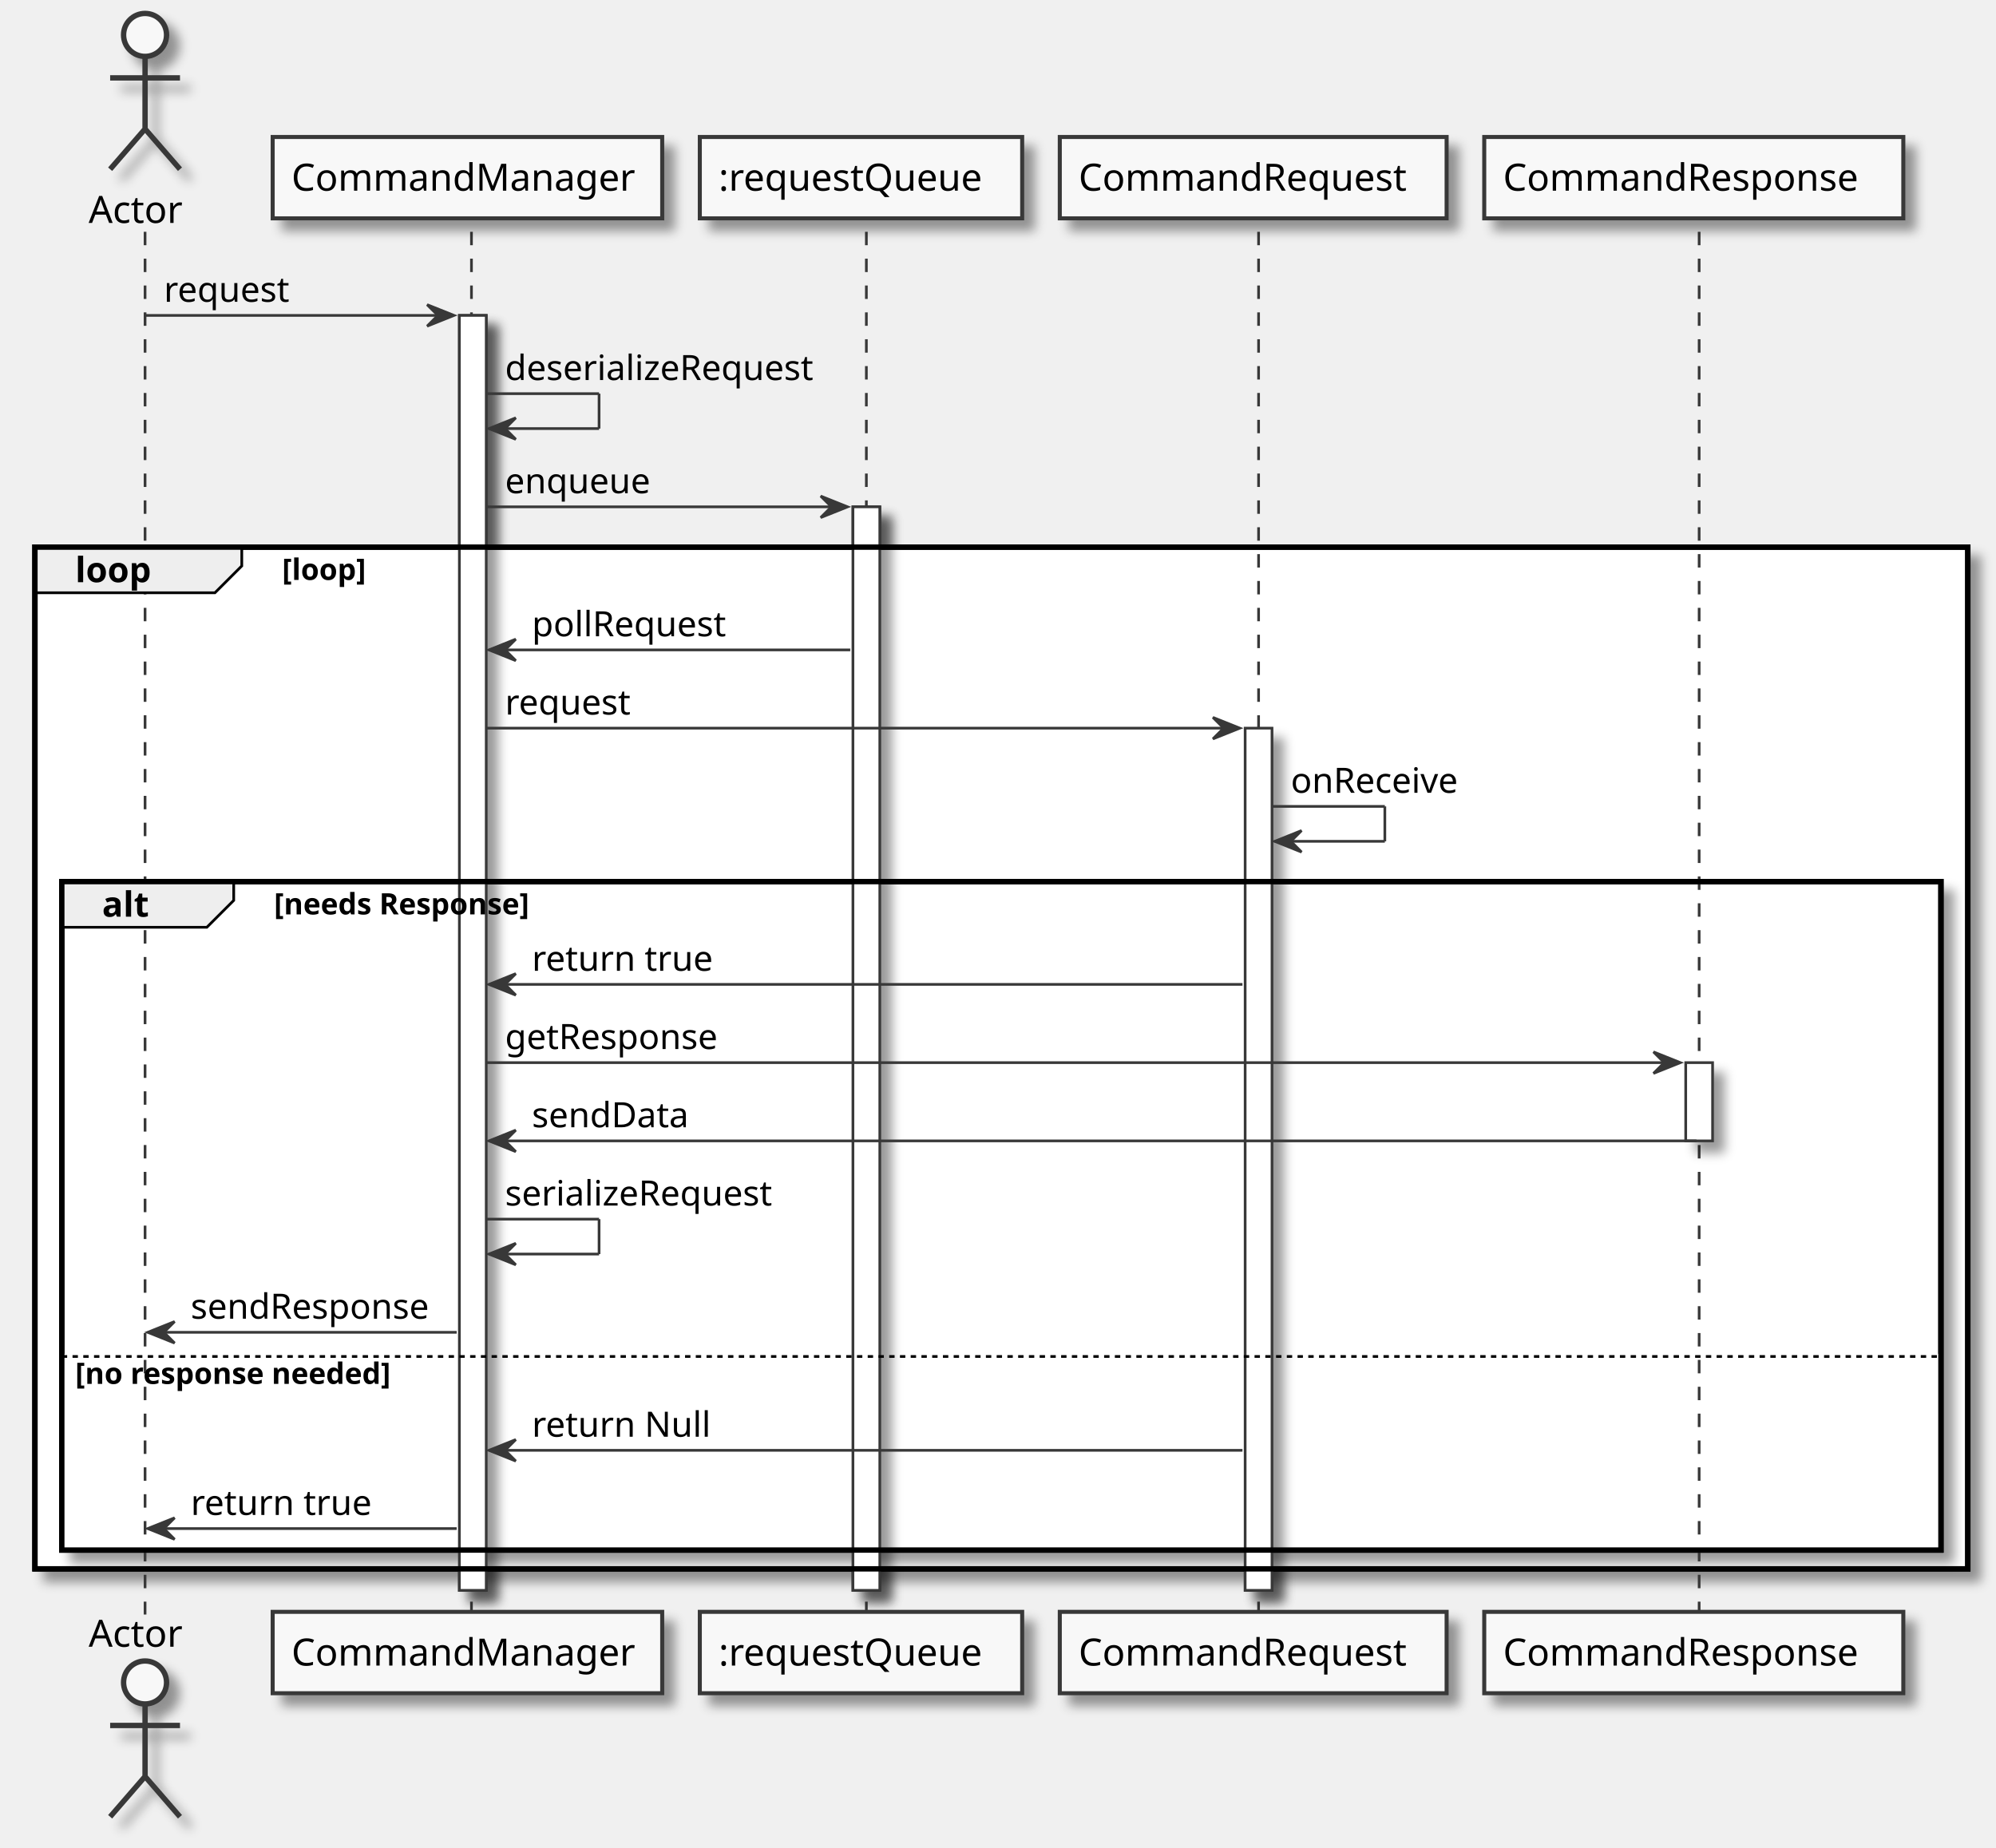
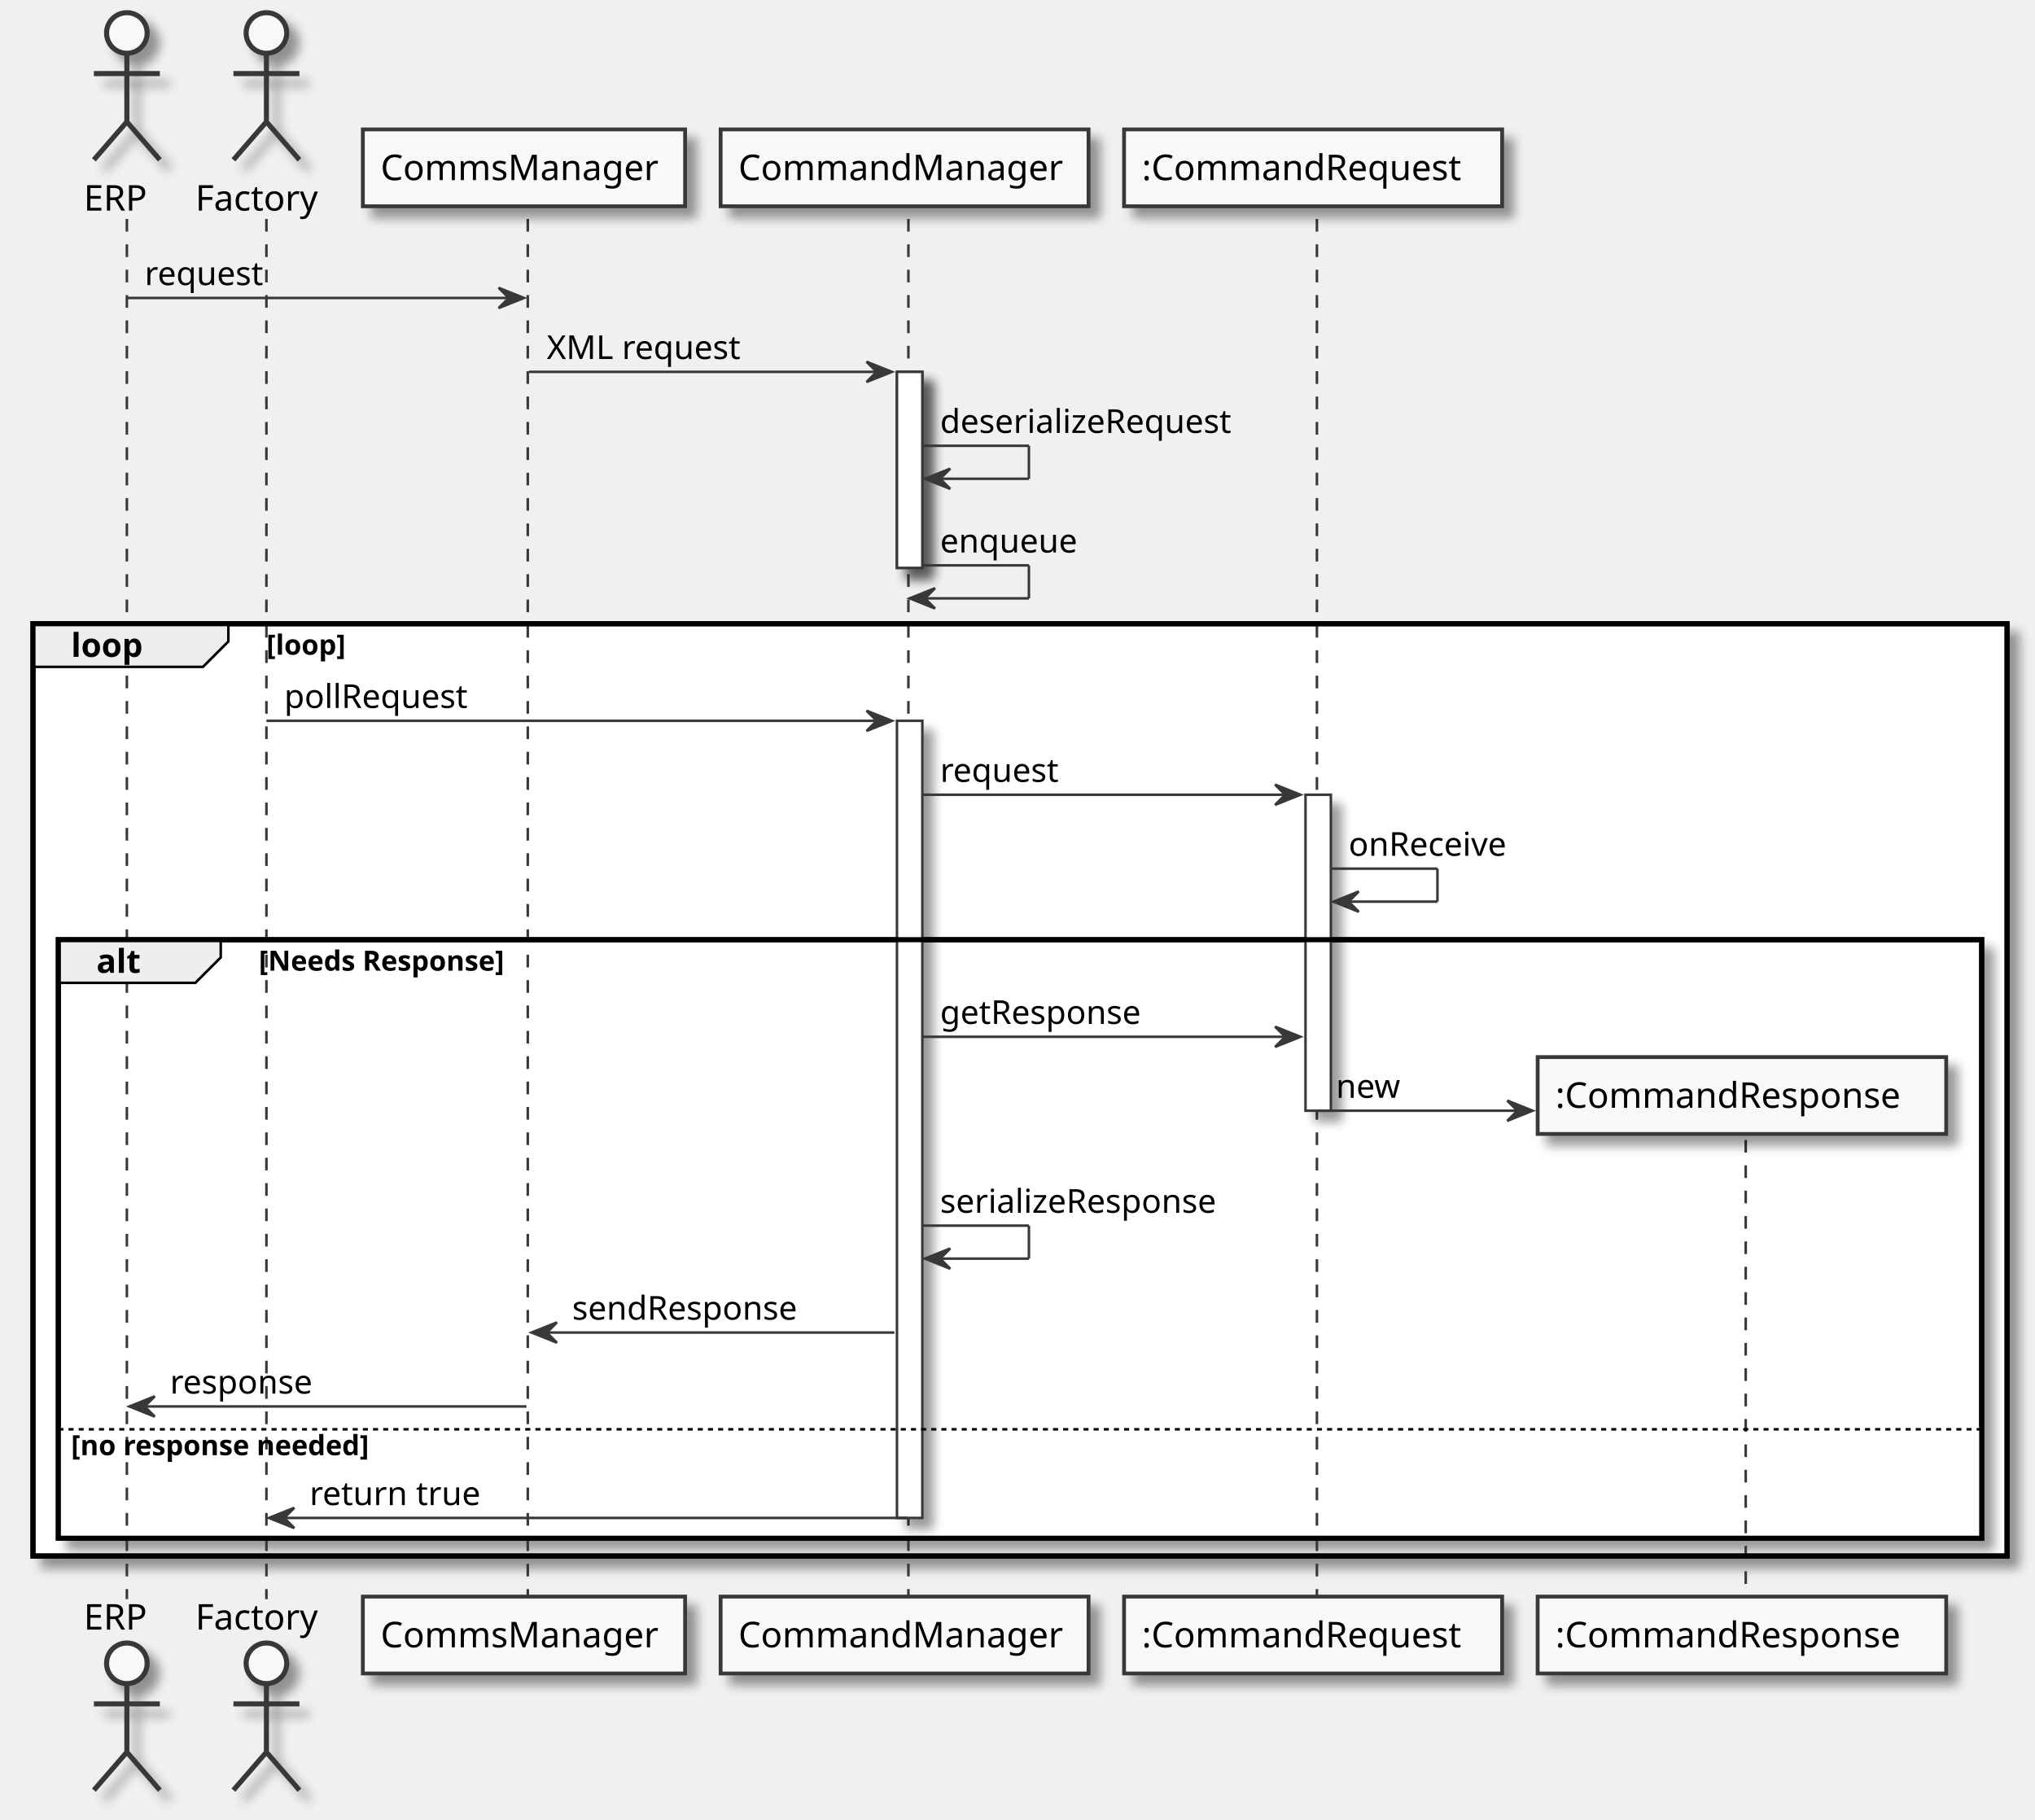
- <svg xmlns="http://www.w3.org/2000/svg" contentScriptType="application/ecmascript" contentStyleType="text/css" height="688px" preserveAspectRatio="none" style="width:743px;height:688px;" version="1.1" viewBox="0 0 743 688" width="743px" zoomAndPan="magnify">
+ <svg xmlns="http://www.w3.org/2000/svg" contentScriptType="application/ecmascript" contentStyleType="text/css" height="717px" preserveAspectRatio="none" style="width:802px;height:717px;" version="1.1" viewBox="0 0 802 717" width="802px" zoomAndPan="magnify">
  <defs>
-     <filter height="300%" id="f1jiksnsho9ofx" width="300%" x="-1" y="-1">
+     <filter height="300%" id="f18auk5xqzw691" width="300%" x="-1" y="-1">
      <feGaussianBlur result="blurOut" stdDeviation="2.0" />
      <feColorMatrix in="blurOut" result="blurOut2" type="matrix" values="0 0 0 0 0 0 0 0 0 0 0 0 0 0 0 0 0 0 .4 0" />
      <feOffset dx="4.0" dy="4.0" in="blurOut2" result="blurOut3" />
      <feBlend in="SourceGraphic" in2="blurOut3" mode="normal" />
    </filter>
  </defs>
  <g>
-     <rect fill="#FFFFFF" filter="url(#f1jiksnsho9ofx)" height="474.664" style="stroke: #383838; stroke-width: 1.0;" width="10" x="171" y="117.43" />
-     <rect fill="#FFFFFF" filter="url(#f1jiksnsho9ofx)" height="403.398" style="stroke: #383838; stroke-width: 1.0;" width="10" x="317.5" y="188.695" />
-     <rect fill="#FFFFFF" filter="url(#f1jiksnsho9ofx)" height="321" style="stroke: #383838; stroke-width: 1.0;" width="10" x="463.5" y="271.094" />
-     <rect fill="#FFFFFF" filter="url(#f1jiksnsho9ofx)" height="29.133" style="stroke: #383838; stroke-width: 1.0;" width="10" x="627.5" y="395.625" />
-     <rect fill="#FFFFFF" filter="url(#f1jiksnsho9ofx)" height="380.398" style="stroke: #000000; stroke-width: 2.0;" width="719.5" x="13" y="203.695" />
-     <rect fill="#FFFFFF" filter="url(#f1jiksnsho9ofx)" height="248.867" style="stroke: #000000; stroke-width: 2.0;" width="699.5" x="23" y="328.227" />
-     <rect fill="#FFFFFF" height="73.07" style="stroke: none; stroke-width: 1.0;" width="699.5" x="23" y="504.023" />
-     <line style="stroke: #383838; stroke-width: 1.0; stroke-dasharray: 5.0,5.0;" x1="54" x2="54" y1="86.297" y2="601.094" />
-     <line style="stroke: #383838; stroke-width: 1.0; stroke-dasharray: 5.0,5.0;" x1="175.5" x2="175.5" y1="86.297" y2="601.094" />
-     <line style="stroke: #383838; stroke-width: 1.0; stroke-dasharray: 5.0,5.0;" x1="322.5" x2="322.5" y1="86.297" y2="601.094" />
-     <line style="stroke: #383838; stroke-width: 1.0; stroke-dasharray: 5.0,5.0;" x1="468.5" x2="468.5" y1="86.297" y2="601.094" />
-     <line style="stroke: #383838; stroke-width: 1.0; stroke-dasharray: 5.0,5.0;" x1="632.5" x2="632.5" y1="86.297" y2="601.094" />
-     <text fill="#000000" font-family="sans-serif" font-size="14" lengthAdjust="spacingAndGlyphs" textLength="36" x="33" y="82.995">Actor</text>
-     <ellipse cx="54" cy="13" fill="#F8F8F8" filter="url(#f1jiksnsho9ofx)" rx="8" ry="8" style="stroke: #383838; stroke-width: 2.0;" />
-     <path d="M54,21 L54,48 M41,29 L67,29 M54,48 L41,63 M54,48 L67,63 " fill="none" filter="url(#f1jiksnsho9ofx)" style="stroke: #383838; stroke-width: 2.0;" />
-     <text fill="#000000" font-family="sans-serif" font-size="14" lengthAdjust="spacingAndGlyphs" textLength="36" x="33" y="613.089">Actor</text>
-     <ellipse cx="54" cy="626.391" fill="#F8F8F8" filter="url(#f1jiksnsho9ofx)" rx="8" ry="8" style="stroke: #383838; stroke-width: 2.0;" />
-     <path d="M54,634.391 L54,661.391 M41,642.391 L67,642.391 M54,661.391 L41,676.391 M54,661.391 L67,676.391 " fill="none" filter="url(#f1jiksnsho9ofx)" style="stroke: #383838; stroke-width: 2.0;" />
-     <rect fill="#F8F8F8" filter="url(#f1jiksnsho9ofx)" height="30.297" style="stroke: #383838; stroke-width: 1.5;" width="145" x="101.5" y="51" />
-     <text fill="#000000" font-family="sans-serif" font-size="14" lengthAdjust="spacingAndGlyphs" textLength="131" x="108.5" y="70.995">CommandManager</text>
-     <rect fill="#F8F8F8" filter="url(#f1jiksnsho9ofx)" height="30.297" style="stroke: #383838; stroke-width: 1.5;" width="145" x="101.5" y="600.094" />
-     <text fill="#000000" font-family="sans-serif" font-size="14" lengthAdjust="spacingAndGlyphs" textLength="131" x="108.5" y="620.089">CommandManager</text>
-     <rect fill="#F8F8F8" filter="url(#f1jiksnsho9ofx)" height="30.297" style="stroke: #383838; stroke-width: 1.5;" width="120" x="260.5" y="51" />
-     <text fill="#000000" font-family="sans-serif" font-size="14" lengthAdjust="spacingAndGlyphs" textLength="106" x="267.5" y="70.995">:requestQueue</text>
-     <rect fill="#F8F8F8" filter="url(#f1jiksnsho9ofx)" height="30.297" style="stroke: #383838; stroke-width: 1.5;" width="120" x="260.5" y="600.094" />
-     <text fill="#000000" font-family="sans-serif" font-size="14" lengthAdjust="spacingAndGlyphs" textLength="106" x="267.5" y="620.089">:requestQueue</text>
-     <rect fill="#F8F8F8" filter="url(#f1jiksnsho9ofx)" height="30.297" style="stroke: #383838; stroke-width: 1.5;" width="144" x="394.5" y="51" />
-     <text fill="#000000" font-family="sans-serif" font-size="14" lengthAdjust="spacingAndGlyphs" textLength="130" x="401.5" y="70.995">CommandRequest</text>
-     <rect fill="#F8F8F8" filter="url(#f1jiksnsho9ofx)" height="30.297" style="stroke: #383838; stroke-width: 1.5;" width="144" x="394.5" y="600.094" />
-     <text fill="#000000" font-family="sans-serif" font-size="14" lengthAdjust="spacingAndGlyphs" textLength="130" x="401.5" y="620.089">CommandRequest</text>
-     <rect fill="#F8F8F8" filter="url(#f1jiksnsho9ofx)" height="30.297" style="stroke: #383838; stroke-width: 1.5;" width="156" x="552.5" y="51" />
-     <text fill="#000000" font-family="sans-serif" font-size="14" lengthAdjust="spacingAndGlyphs" textLength="142" x="559.5" y="70.995">CommandResponse</text>
-     <rect fill="#F8F8F8" filter="url(#f1jiksnsho9ofx)" height="30.297" style="stroke: #383838; stroke-width: 1.5;" width="156" x="552.5" y="600.094" />
-     <text fill="#000000" font-family="sans-serif" font-size="14" lengthAdjust="spacingAndGlyphs" textLength="142" x="559.5" y="620.089">CommandResponse</text>
-     <rect fill="#FFFFFF" filter="url(#f1jiksnsho9ofx)" height="474.664" style="stroke: #383838; stroke-width: 1.0;" width="10" x="171" y="117.43" />
-     <rect fill="#FFFFFF" filter="url(#f1jiksnsho9ofx)" height="403.398" style="stroke: #383838; stroke-width: 1.0;" width="10" x="317.5" y="188.695" />
-     <rect fill="#FFFFFF" filter="url(#f1jiksnsho9ofx)" height="321" style="stroke: #383838; stroke-width: 1.0;" width="10" x="463.5" y="271.094" />
-     <rect fill="#FFFFFF" filter="url(#f1jiksnsho9ofx)" height="29.133" style="stroke: #383838; stroke-width: 1.0;" width="10" x="627.5" y="395.625" />
-     <polygon fill="#383838" points="159,113.43,169,117.43,159,121.43,163,117.43" style="stroke: #383838; stroke-width: 1.0;" />
-     <line style="stroke: #383838; stroke-width: 1.0;" x1="54" x2="165" y1="117.43" y2="117.43" />
-     <text fill="#000000" font-family="sans-serif" font-size="13" lengthAdjust="spacingAndGlyphs" textLength="49" x="61" y="112.364">request</text>
-     <line style="stroke: #383838; stroke-width: 1.0;" x1="181" x2="223" y1="146.562" y2="146.562" />
-     <line style="stroke: #383838; stroke-width: 1.0;" x1="223" x2="223" y1="146.562" y2="159.562" />
-     <line style="stroke: #383838; stroke-width: 1.0;" x1="182" x2="223" y1="159.562" y2="159.562" />
-     <polygon fill="#383838" points="192,155.562,182,159.562,192,163.562,188,159.562" style="stroke: #383838; stroke-width: 1.0;" />
-     <text fill="#000000" font-family="sans-serif" font-size="13" lengthAdjust="spacingAndGlyphs" textLength="120" x="188" y="141.497">deserializeRequest</text>
-     <polygon fill="#383838" points="305.5,184.695,315.5,188.695,305.5,192.695,309.5,188.695" style="stroke: #383838; stroke-width: 1.0;" />
-     <line style="stroke: #383838; stroke-width: 1.0;" x1="181" x2="311.5" y1="188.695" y2="188.695" />
-     <text fill="#000000" font-family="sans-serif" font-size="13" lengthAdjust="spacingAndGlyphs" textLength="56" x="188" y="183.629">enqueue</text>
-     <path d="M13,203.695 L90,203.695 L90,210.695 L80,220.695 L13,220.695 L13,203.695 " fill="#EEEEEE" style="stroke: #000000; stroke-width: 1.0;" />
-     <rect fill="none" height="380.398" style="stroke: #000000; stroke-width: 2.0;" width="719.5" x="13" y="203.695" />
-     <text fill="#000000" font-family="sans-serif" font-size="13" font-weight="bold" lengthAdjust="spacingAndGlyphs" textLength="32" x="28" y="216.762">loop</text>
-     <text fill="#000000" font-family="sans-serif" font-size="11" font-weight="bold" lengthAdjust="spacingAndGlyphs" textLength="38" x="105" y="215.906">[loop]</text>
-     <polygon fill="#383838" points="192,237.961,182,241.961,192,245.961,188,241.961" style="stroke: #383838; stroke-width: 1.0;" />
-     <line style="stroke: #383838; stroke-width: 1.0;" x1="186" x2="316.5" y1="241.961" y2="241.961" />
-     <text fill="#000000" font-family="sans-serif" font-size="13" lengthAdjust="spacingAndGlyphs" textLength="74" x="198" y="236.895">pollRequest</text>
-     <polygon fill="#383838" points="451.5,267.094,461.5,271.094,451.5,275.094,455.5,271.094" style="stroke: #383838; stroke-width: 1.0;" />
-     <line style="stroke: #383838; stroke-width: 1.0;" x1="181" x2="457.5" y1="271.094" y2="271.094" />
-     <text fill="#000000" font-family="sans-serif" font-size="13" lengthAdjust="spacingAndGlyphs" textLength="49" x="188" y="266.028">request</text>
-     <line style="stroke: #383838; stroke-width: 1.0;" x1="473.5" x2="515.5" y1="300.227" y2="300.227" />
-     <line style="stroke: #383838; stroke-width: 1.0;" x1="515.5" x2="515.5" y1="300.227" y2="313.227" />
-     <line style="stroke: #383838; stroke-width: 1.0;" x1="474.5" x2="515.5" y1="313.227" y2="313.227" />
-     <polygon fill="#383838" points="484.5,309.227,474.5,313.227,484.5,317.227,480.5,313.227" style="stroke: #383838; stroke-width: 1.0;" />
-     <text fill="#000000" font-family="sans-serif" font-size="13" lengthAdjust="spacingAndGlyphs" textLength="65" x="480.5" y="295.161">onReceive</text>
-     <path d="M23,328.227 L87,328.227 L87,335.227 L77,345.227 L23,345.227 L23,328.227 " fill="#EEEEEE" style="stroke: #000000; stroke-width: 1.0;" />
-     <rect fill="none" height="248.867" style="stroke: #000000; stroke-width: 2.0;" width="699.5" x="23" y="328.227" />
-     <text fill="#000000" font-family="sans-serif" font-size="13" font-weight="bold" lengthAdjust="spacingAndGlyphs" textLength="19" x="38" y="341.293">alt</text>
-     <text fill="#000000" font-family="sans-serif" font-size="11" font-weight="bold" lengthAdjust="spacingAndGlyphs" textLength="115" x="102" y="340.437">[needs Response]</text>
-     <polygon fill="#383838" points="192,362.492,182,366.492,192,370.492,188,366.492" style="stroke: #383838; stroke-width: 1.0;" />
-     <line style="stroke: #383838; stroke-width: 1.0;" x1="186" x2="462.5" y1="366.492" y2="366.492" />
-     <text fill="#000000" font-family="sans-serif" font-size="13" lengthAdjust="spacingAndGlyphs" textLength="69" x="198" y="361.426">return true</text>
-     <polygon fill="#383838" points="615.5,391.625,625.5,395.625,615.5,399.625,619.5,395.625" style="stroke: #383838; stroke-width: 1.0;" />
-     <line style="stroke: #383838; stroke-width: 1.0;" x1="181" x2="621.5" y1="395.625" y2="395.625" />
-     <text fill="#000000" font-family="sans-serif" font-size="13" lengthAdjust="spacingAndGlyphs" textLength="83" x="188" y="390.559">getResponse</text>
-     <polygon fill="#383838" points="192,420.758,182,424.758,192,428.758,188,424.758" style="stroke: #383838; stroke-width: 1.0;" />
-     <line style="stroke: #383838; stroke-width: 1.0;" x1="186" x2="631.5" y1="424.758" y2="424.758" />
-     <text fill="#000000" font-family="sans-serif" font-size="13" lengthAdjust="spacingAndGlyphs" textLength="62" x="198" y="419.692">sendData</text>
-     <line style="stroke: #383838; stroke-width: 1.0;" x1="181" x2="223" y1="453.891" y2="453.891" />
-     <line style="stroke: #383838; stroke-width: 1.0;" x1="223" x2="223" y1="453.891" y2="466.891" />
-     <line style="stroke: #383838; stroke-width: 1.0;" x1="182" x2="223" y1="466.891" y2="466.891" />
-     <polygon fill="#383838" points="192,462.891,182,466.891,192,470.891,188,466.891" style="stroke: #383838; stroke-width: 1.0;" />
-     <text fill="#000000" font-family="sans-serif" font-size="13" lengthAdjust="spacingAndGlyphs" textLength="104" x="188" y="448.825">serializeRequest</text>
-     <polygon fill="#383838" points="65,492.023,55,496.023,65,500.023,61,496.023" style="stroke: #383838; stroke-width: 1.0;" />
-     <line style="stroke: #383838; stroke-width: 1.0;" x1="59" x2="170" y1="496.023" y2="496.023" />
-     <text fill="#000000" font-family="sans-serif" font-size="13" lengthAdjust="spacingAndGlyphs" textLength="93" x="71" y="490.957">sendResponse</text>
-     <line style="stroke: #000000; stroke-width: 1.0; stroke-dasharray: 2.0,2.0;" x1="23" x2="722.5" y1="505.023" y2="505.023" />
-     <text fill="#000000" font-family="sans-serif" font-size="11" font-weight="bold" lengthAdjust="spacingAndGlyphs" textLength="141" x="28" y="515.234">[no response needed]</text>
-     <polygon fill="#383838" points="192,535.961,182,539.961,192,543.961,188,539.961" style="stroke: #383838; stroke-width: 1.0;" />
-     <line style="stroke: #383838; stroke-width: 1.0;" x1="186" x2="462.5" y1="539.961" y2="539.961" />
-     <text fill="#000000" font-family="sans-serif" font-size="13" lengthAdjust="spacingAndGlyphs" textLength="67" x="198" y="534.895">return Null</text>
-     <polygon fill="#383838" points="65,565.094,55,569.094,65,573.094,61,569.094" style="stroke: #383838; stroke-width: 1.0;" />
-     <line style="stroke: #383838; stroke-width: 1.0;" x1="59" x2="170" y1="569.094" y2="569.094" />
-     <text fill="#000000" font-family="sans-serif" font-size="13" lengthAdjust="spacingAndGlyphs" textLength="69" x="71" y="564.028">return true</text>
+     <rect fill="#FFFFFF" filter="url(#f18auk5xqzw691)" height="77.266" style="stroke: #383838; stroke-width: 1.0;" width="10" x="353.5" y="146.562" />
+     <rect fill="#FFFFFF" filter="url(#f18auk5xqzw691)" height="314.164" style="stroke: #383838; stroke-width: 1.0;" width="10" x="353.5" y="284.094" />
+     <rect fill="#FFFFFF" filter="url(#f18auk5xqzw691)" height="124.531" style="stroke: #383838; stroke-width: 1.0;" width="10" x="514.5" y="313.227" />
+     <rect fill="#FFFFFF" filter="url(#f18auk5xqzw691)" height="367.43" style="stroke: #000000; stroke-width: 2.0;" width="778" x="13" y="245.828" />
+     <rect fill="#FFFFFF" filter="url(#f18auk5xqzw691)" height="235.898" style="stroke: #000000; stroke-width: 2.0;" width="758" x="23" y="370.359" />
+     <rect fill="#FFFFFF" height="43.938" style="stroke: none; stroke-width: 1.0;" width="758" x="23" y="562.32" />
+     <line style="stroke: #383838; stroke-width: 1.0; stroke-dasharray: 5.0,5.0;" x1="50" x2="50" y1="86.297" y2="630.258" />
+     <line style="stroke: #383838; stroke-width: 1.0; stroke-dasharray: 5.0,5.0;" x1="105" x2="105" y1="86.297" y2="630.258" />
+     <line style="stroke: #383838; stroke-width: 1.0; stroke-dasharray: 5.0,5.0;" x1="208" x2="208" y1="86.297" y2="630.258" />
+     <line style="stroke: #383838; stroke-width: 1.0; stroke-dasharray: 5.0,5.0;" x1="358" x2="358" y1="86.297" y2="630.258" />
+     <line style="stroke: #383838; stroke-width: 1.0; stroke-dasharray: 5.0,5.0;" x1="519" x2="519" y1="86.297" y2="630.258" />
+     <line style="stroke: #383838; stroke-width: 1.0; stroke-dasharray: 5.0,5.0;" x1="688" x2="688" y1="449.273" y2="630.258" />
+     <text fill="#000000" font-family="sans-serif" font-size="14" lengthAdjust="spacingAndGlyphs" textLength="28" x="33" y="82.995">ERP</text>
+     <ellipse cx="50" cy="13" fill="#F8F8F8" filter="url(#f18auk5xqzw691)" rx="8" ry="8" style="stroke: #383838; stroke-width: 2.0;" />
+     <path d="M50,21 L50,48 M37,29 L63,29 M50,48 L37,63 M50,48 L63,63 " fill="none" filter="url(#f18auk5xqzw691)" style="stroke: #383838; stroke-width: 2.0;" />
+     <text fill="#000000" font-family="sans-serif" font-size="14" lengthAdjust="spacingAndGlyphs" textLength="28" x="33" y="642.253">ERP</text>
+     <ellipse cx="50" cy="655.555" fill="#F8F8F8" filter="url(#f18auk5xqzw691)" rx="8" ry="8" style="stroke: #383838; stroke-width: 2.0;" />
+     <path d="M50,663.555 L50,690.555 M37,671.555 L63,671.555 M50,690.555 L37,705.555 M50,690.555 L63,705.555 " fill="none" filter="url(#f18auk5xqzw691)" style="stroke: #383838; stroke-width: 2.0;" />
+     <text fill="#000000" font-family="sans-serif" font-size="14" lengthAdjust="spacingAndGlyphs" textLength="50" x="77" y="82.995">Factory</text>
+     <ellipse cx="105" cy="13" fill="#F8F8F8" filter="url(#f18auk5xqzw691)" rx="8" ry="8" style="stroke: #383838; stroke-width: 2.0;" />
+     <path d="M105,21 L105,48 M92,29 L118,29 M105,48 L92,63 M105,48 L118,63 " fill="none" filter="url(#f18auk5xqzw691)" style="stroke: #383838; stroke-width: 2.0;" />
+     <text fill="#000000" font-family="sans-serif" font-size="14" lengthAdjust="spacingAndGlyphs" textLength="50" x="77" y="642.253">Factory</text>
+     <ellipse cx="105" cy="655.555" fill="#F8F8F8" filter="url(#f18auk5xqzw691)" rx="8" ry="8" style="stroke: #383838; stroke-width: 2.0;" />
+     <path d="M105,663.555 L105,690.555 M92,671.555 L118,671.555 M105,690.555 L92,705.555 M105,690.555 L118,705.555 " fill="none" filter="url(#f18auk5xqzw691)" style="stroke: #383838; stroke-width: 2.0;" />
+     <rect fill="#F8F8F8" filter="url(#f18auk5xqzw691)" height="30.297" style="stroke: #383838; stroke-width: 1.5;" width="127" x="143" y="51" />
+     <text fill="#000000" font-family="sans-serif" font-size="14" lengthAdjust="spacingAndGlyphs" textLength="113" x="150" y="70.995">CommsManager</text>
+     <rect fill="#F8F8F8" filter="url(#f18auk5xqzw691)" height="30.297" style="stroke: #383838; stroke-width: 1.5;" width="127" x="143" y="629.258" />
+     <text fill="#000000" font-family="sans-serif" font-size="14" lengthAdjust="spacingAndGlyphs" textLength="113" x="150" y="649.253">CommsManager</text>
+     <rect fill="#F8F8F8" filter="url(#f18auk5xqzw691)" height="30.297" style="stroke: #383838; stroke-width: 1.5;" width="145" x="284" y="51" />
+     <text fill="#000000" font-family="sans-serif" font-size="14" lengthAdjust="spacingAndGlyphs" textLength="131" x="291" y="70.995">CommandManager</text>
+     <rect fill="#F8F8F8" filter="url(#f18auk5xqzw691)" height="30.297" style="stroke: #383838; stroke-width: 1.5;" width="145" x="284" y="629.258" />
+     <text fill="#000000" font-family="sans-serif" font-size="14" lengthAdjust="spacingAndGlyphs" textLength="131" x="291" y="649.253">CommandManager</text>
+     <rect fill="#F8F8F8" filter="url(#f18auk5xqzw691)" height="30.297" style="stroke: #383838; stroke-width: 1.5;" width="149" x="443" y="51" />
+     <text fill="#000000" font-family="sans-serif" font-size="14" lengthAdjust="spacingAndGlyphs" textLength="135" x="450" y="70.995">:CommandRequest</text>
+     <rect fill="#F8F8F8" filter="url(#f18auk5xqzw691)" height="30.297" style="stroke: #383838; stroke-width: 1.5;" width="149" x="443" y="629.258" />
+     <text fill="#000000" font-family="sans-serif" font-size="14" lengthAdjust="spacingAndGlyphs" textLength="135" x="450" y="649.253">:CommandRequest</text>
+     <rect fill="#F8F8F8" filter="url(#f18auk5xqzw691)" height="30.297" style="stroke: #383838; stroke-width: 1.5;" width="161" x="606" y="629.258" />
+     <text fill="#000000" font-family="sans-serif" font-size="14" lengthAdjust="spacingAndGlyphs" textLength="147" x="613" y="649.253">:CommandResponse</text>
+     <rect fill="#FFFFFF" filter="url(#f18auk5xqzw691)" height="77.266" style="stroke: #383838; stroke-width: 1.0;" width="10" x="353.5" y="146.562" />
+     <rect fill="#FFFFFF" filter="url(#f18auk5xqzw691)" height="314.164" style="stroke: #383838; stroke-width: 1.0;" width="10" x="353.5" y="284.094" />
+     <rect fill="#FFFFFF" filter="url(#f18auk5xqzw691)" height="124.531" style="stroke: #383838; stroke-width: 1.0;" width="10" x="514.5" y="313.227" />
+     <polygon fill="#383838" points="196.5,113.43,206.5,117.43,196.5,121.43,200.5,117.43" style="stroke: #383838; stroke-width: 1.0;" />
+     <line style="stroke: #383838; stroke-width: 1.0;" x1="50" x2="202.5" y1="117.43" y2="117.43" />
+     <text fill="#000000" font-family="sans-serif" font-size="13" lengthAdjust="spacingAndGlyphs" textLength="49" x="57" y="112.364">request</text>
+     <polygon fill="#383838" points="341.5,142.562,351.5,146.562,341.5,150.562,345.5,146.562" style="stroke: #383838; stroke-width: 1.0;" />
+     <line style="stroke: #383838; stroke-width: 1.0;" x1="208.5" x2="347.5" y1="146.562" y2="146.562" />
+     <text fill="#000000" font-family="sans-serif" font-size="13" lengthAdjust="spacingAndGlyphs" textLength="79" x="215.5" y="141.497">XML request</text>
+     <line style="stroke: #383838; stroke-width: 1.0;" x1="363.5" x2="405.5" y1="175.695" y2="175.695" />
+     <line style="stroke: #383838; stroke-width: 1.0;" x1="405.5" x2="405.5" y1="175.695" y2="188.695" />
+     <line style="stroke: #383838; stroke-width: 1.0;" x1="364.5" x2="405.5" y1="188.695" y2="188.695" />
+     <polygon fill="#383838" points="374.5,184.695,364.5,188.695,374.5,192.695,370.5,188.695" style="stroke: #383838; stroke-width: 1.0;" />
+     <text fill="#000000" font-family="sans-serif" font-size="13" lengthAdjust="spacingAndGlyphs" textLength="120" x="370.5" y="170.629">deserializeRequest</text>
+     <line style="stroke: #383838; stroke-width: 1.0;" x1="363.5" x2="405.5" y1="222.828" y2="222.828" />
+     <line style="stroke: #383838; stroke-width: 1.0;" x1="405.5" x2="405.5" y1="222.828" y2="235.828" />
+     <line style="stroke: #383838; stroke-width: 1.0;" x1="358.5" x2="405.5" y1="235.828" y2="235.828" />
+     <polygon fill="#383838" points="368.5,231.828,358.5,235.828,368.5,239.828,364.5,235.828" style="stroke: #383838; stroke-width: 1.0;" />
+     <text fill="#000000" font-family="sans-serif" font-size="13" lengthAdjust="spacingAndGlyphs" textLength="56" x="370.5" y="217.762">enqueue</text>
+     <path d="M13,245.828 L90,245.828 L90,252.828 L80,262.828 L13,262.828 L13,245.828 " fill="#EEEEEE" style="stroke: #000000; stroke-width: 1.0;" />
+     <rect fill="none" height="367.43" style="stroke: #000000; stroke-width: 2.0;" width="778" x="13" y="245.828" />
+     <text fill="#000000" font-family="sans-serif" font-size="13" font-weight="bold" lengthAdjust="spacingAndGlyphs" textLength="32" x="28" y="258.895">loop</text>
+     <text fill="#000000" font-family="sans-serif" font-size="11" font-weight="bold" lengthAdjust="spacingAndGlyphs" textLength="38" x="105" y="258.039">[loop]</text>
+     <polygon fill="#383838" points="341.5,280.094,351.5,284.094,341.5,288.094,345.5,284.094" style="stroke: #383838; stroke-width: 1.0;" />
+     <line style="stroke: #383838; stroke-width: 1.0;" x1="105" x2="347.5" y1="284.094" y2="284.094" />
+     <text fill="#000000" font-family="sans-serif" font-size="13" lengthAdjust="spacingAndGlyphs" textLength="74" x="112" y="279.028">pollRequest</text>
+     <polygon fill="#383838" points="502.5,309.227,512.5,313.227,502.5,317.227,506.5,313.227" style="stroke: #383838; stroke-width: 1.0;" />
+     <line style="stroke: #383838; stroke-width: 1.0;" x1="363.5" x2="508.5" y1="313.227" y2="313.227" />
+     <text fill="#000000" font-family="sans-serif" font-size="13" lengthAdjust="spacingAndGlyphs" textLength="49" x="370.5" y="308.161">request</text>
+     <line style="stroke: #383838; stroke-width: 1.0;" x1="524.5" x2="566.5" y1="342.359" y2="342.359" />
+     <line style="stroke: #383838; stroke-width: 1.0;" x1="566.5" x2="566.5" y1="342.359" y2="355.359" />
+     <line style="stroke: #383838; stroke-width: 1.0;" x1="525.5" x2="566.5" y1="355.359" y2="355.359" />
+     <polygon fill="#383838" points="535.5,351.359,525.5,355.359,535.5,359.359,531.5,355.359" style="stroke: #383838; stroke-width: 1.0;" />
+     <text fill="#000000" font-family="sans-serif" font-size="13" lengthAdjust="spacingAndGlyphs" textLength="65" x="531.5" y="337.293">onReceive</text>
+     <path d="M23,370.359 L87,370.359 L87,377.359 L77,387.359 L23,387.359 L23,370.359 " fill="#EEEEEE" style="stroke: #000000; stroke-width: 1.0;" />
+     <rect fill="none" height="235.898" style="stroke: #000000; stroke-width: 2.0;" width="758" x="23" y="370.359" />
+     <text fill="#000000" font-family="sans-serif" font-size="13" font-weight="bold" lengthAdjust="spacingAndGlyphs" textLength="19" x="38" y="383.426">alt</text>
+     <text fill="#000000" font-family="sans-serif" font-size="11" font-weight="bold" lengthAdjust="spacingAndGlyphs" textLength="116" x="102" y="382.57">[Needs Response]</text>
+     <polygon fill="#383838" points="502.5,404.625,512.5,408.625,502.5,412.625,506.5,408.625" style="stroke: #383838; stroke-width: 1.0;" />
+     <line style="stroke: #383838; stroke-width: 1.0;" x1="363.5" x2="508.5" y1="408.625" y2="408.625" />
+     <text fill="#000000" font-family="sans-serif" font-size="13" lengthAdjust="spacingAndGlyphs" textLength="83" x="370.5" y="403.559">getResponse</text>
+     <polygon fill="#383838" points="594,433.758,604,437.758,594,441.758,598,437.758" style="stroke: #383838; stroke-width: 1.0;" />
+     <line style="stroke: #383838; stroke-width: 1.0;" x1="519.5" x2="600" y1="437.758" y2="437.758" />
+     <text fill="#000000" font-family="sans-serif" font-size="13" lengthAdjust="spacingAndGlyphs" textLength="25" x="526.5" y="432.692">new</text>
+     <rect fill="#F8F8F8" filter="url(#f18auk5xqzw691)" height="30.297" style="stroke: #383838; stroke-width: 1.5;" width="161" x="606" y="416.625" />
+     <text fill="#000000" font-family="sans-serif" font-size="14" lengthAdjust="spacingAndGlyphs" textLength="147" x="613" y="436.62">:CommandResponse</text>
+     <line style="stroke: #383838; stroke-width: 1.0;" x1="363.5" x2="405.5" y1="483.055" y2="483.055" />
+     <line style="stroke: #383838; stroke-width: 1.0;" x1="405.5" x2="405.5" y1="483.055" y2="496.055" />
+     <line style="stroke: #383838; stroke-width: 1.0;" x1="364.5" x2="405.5" y1="496.055" y2="496.055" />
+     <polygon fill="#383838" points="374.5,492.055,364.5,496.055,374.5,500.055,370.5,496.055" style="stroke: #383838; stroke-width: 1.0;" />
+     <text fill="#000000" font-family="sans-serif" font-size="13" lengthAdjust="spacingAndGlyphs" textLength="114" x="370.5" y="477.989">serializeResponse</text>
+     <polygon fill="#383838" points="219.5,521.188,209.5,525.188,219.5,529.188,215.5,525.188" style="stroke: #383838; stroke-width: 1.0;" />
+     <line style="stroke: #383838; stroke-width: 1.0;" x1="213.5" x2="352.5" y1="525.188" y2="525.188" />
+     <text fill="#000000" font-family="sans-serif" font-size="13" lengthAdjust="spacingAndGlyphs" textLength="93" x="225.5" y="520.122">sendResponse</text>
+     <polygon fill="#383838" points="61,550.32,51,554.32,61,558.32,57,554.32" style="stroke: #383838; stroke-width: 1.0;" />
+     <line style="stroke: #383838; stroke-width: 1.0;" x1="55" x2="207.5" y1="554.32" y2="554.32" />
+     <text fill="#000000" font-family="sans-serif" font-size="13" lengthAdjust="spacingAndGlyphs" textLength="59" x="67" y="549.254">response</text>
+     <line style="stroke: #000000; stroke-width: 1.0; stroke-dasharray: 2.0,2.0;" x1="23" x2="781" y1="563.32" y2="563.32" />
+     <text fill="#000000" font-family="sans-serif" font-size="11" font-weight="bold" lengthAdjust="spacingAndGlyphs" textLength="141" x="28" y="573.531">[no response needed]</text>
+     <polygon fill="#383838" points="116,594.258,106,598.258,116,602.258,112,598.258" style="stroke: #383838; stroke-width: 1.0;" />
+     <line style="stroke: #383838; stroke-width: 1.0;" x1="110" x2="357.5" y1="598.258" y2="598.258" />
+     <text fill="#000000" font-family="sans-serif" font-size="13" lengthAdjust="spacingAndGlyphs" textLength="69" x="122" y="593.192">return true</text>
  </g>
</svg>
